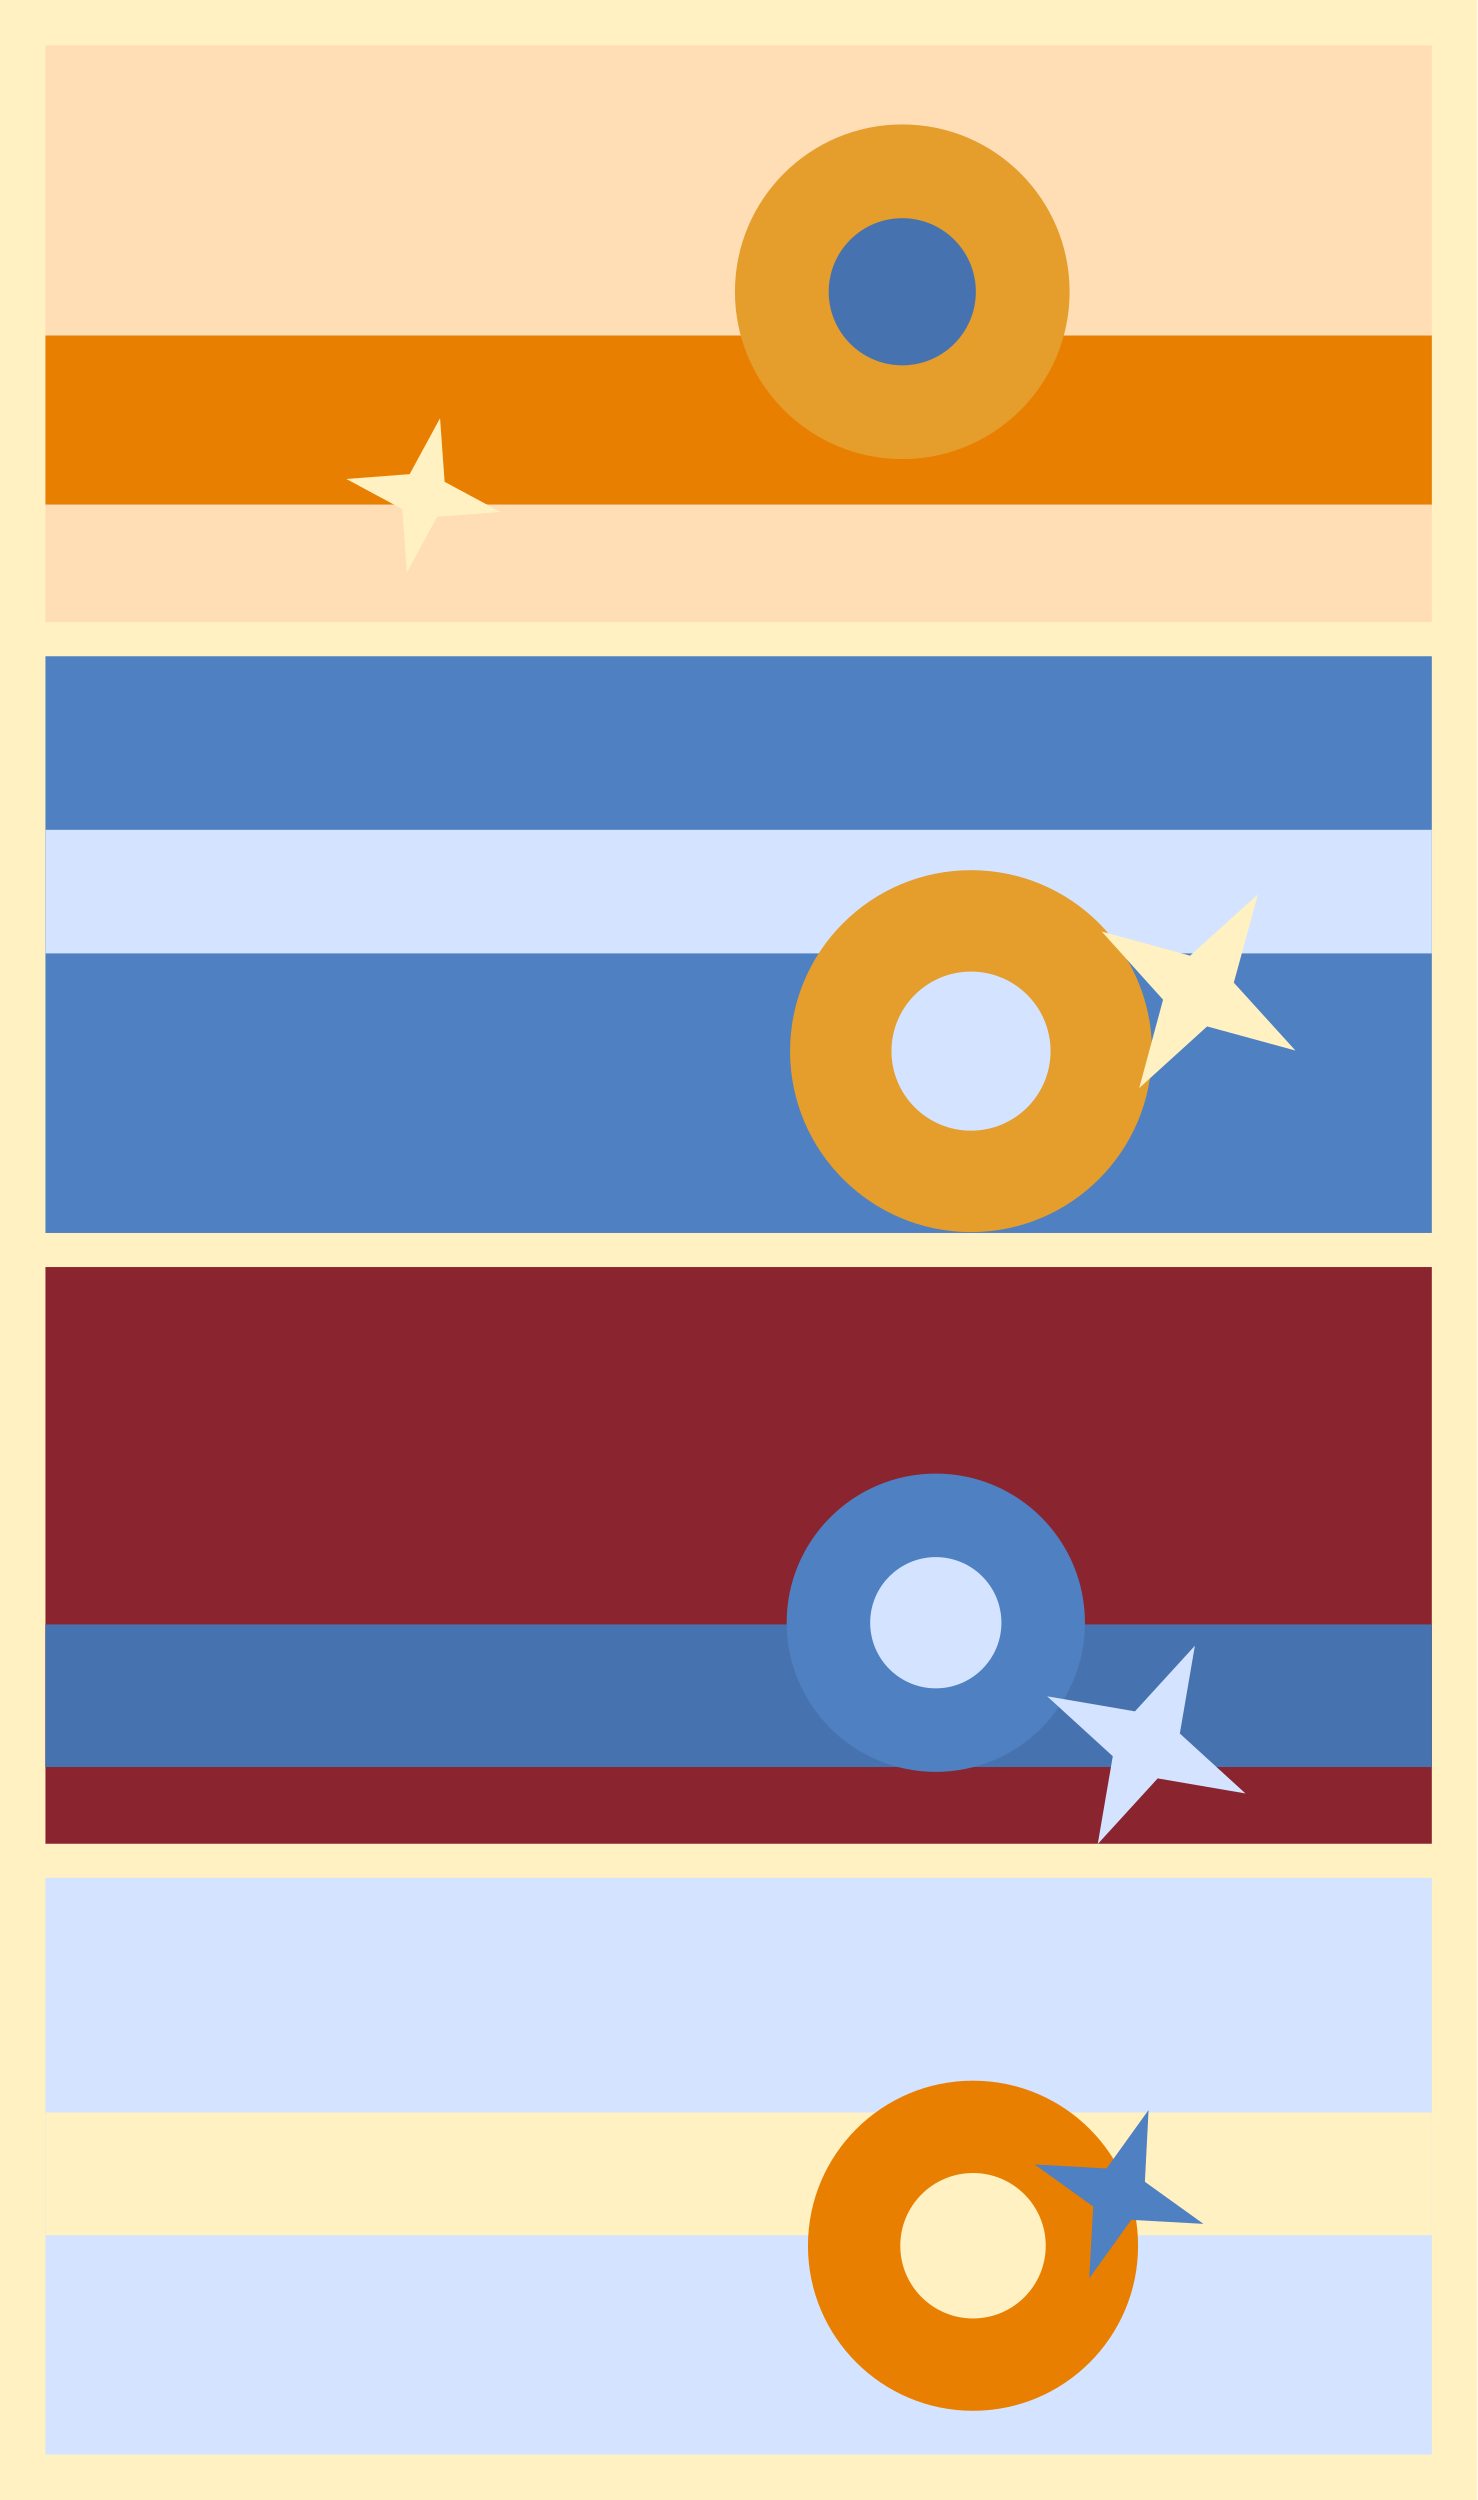
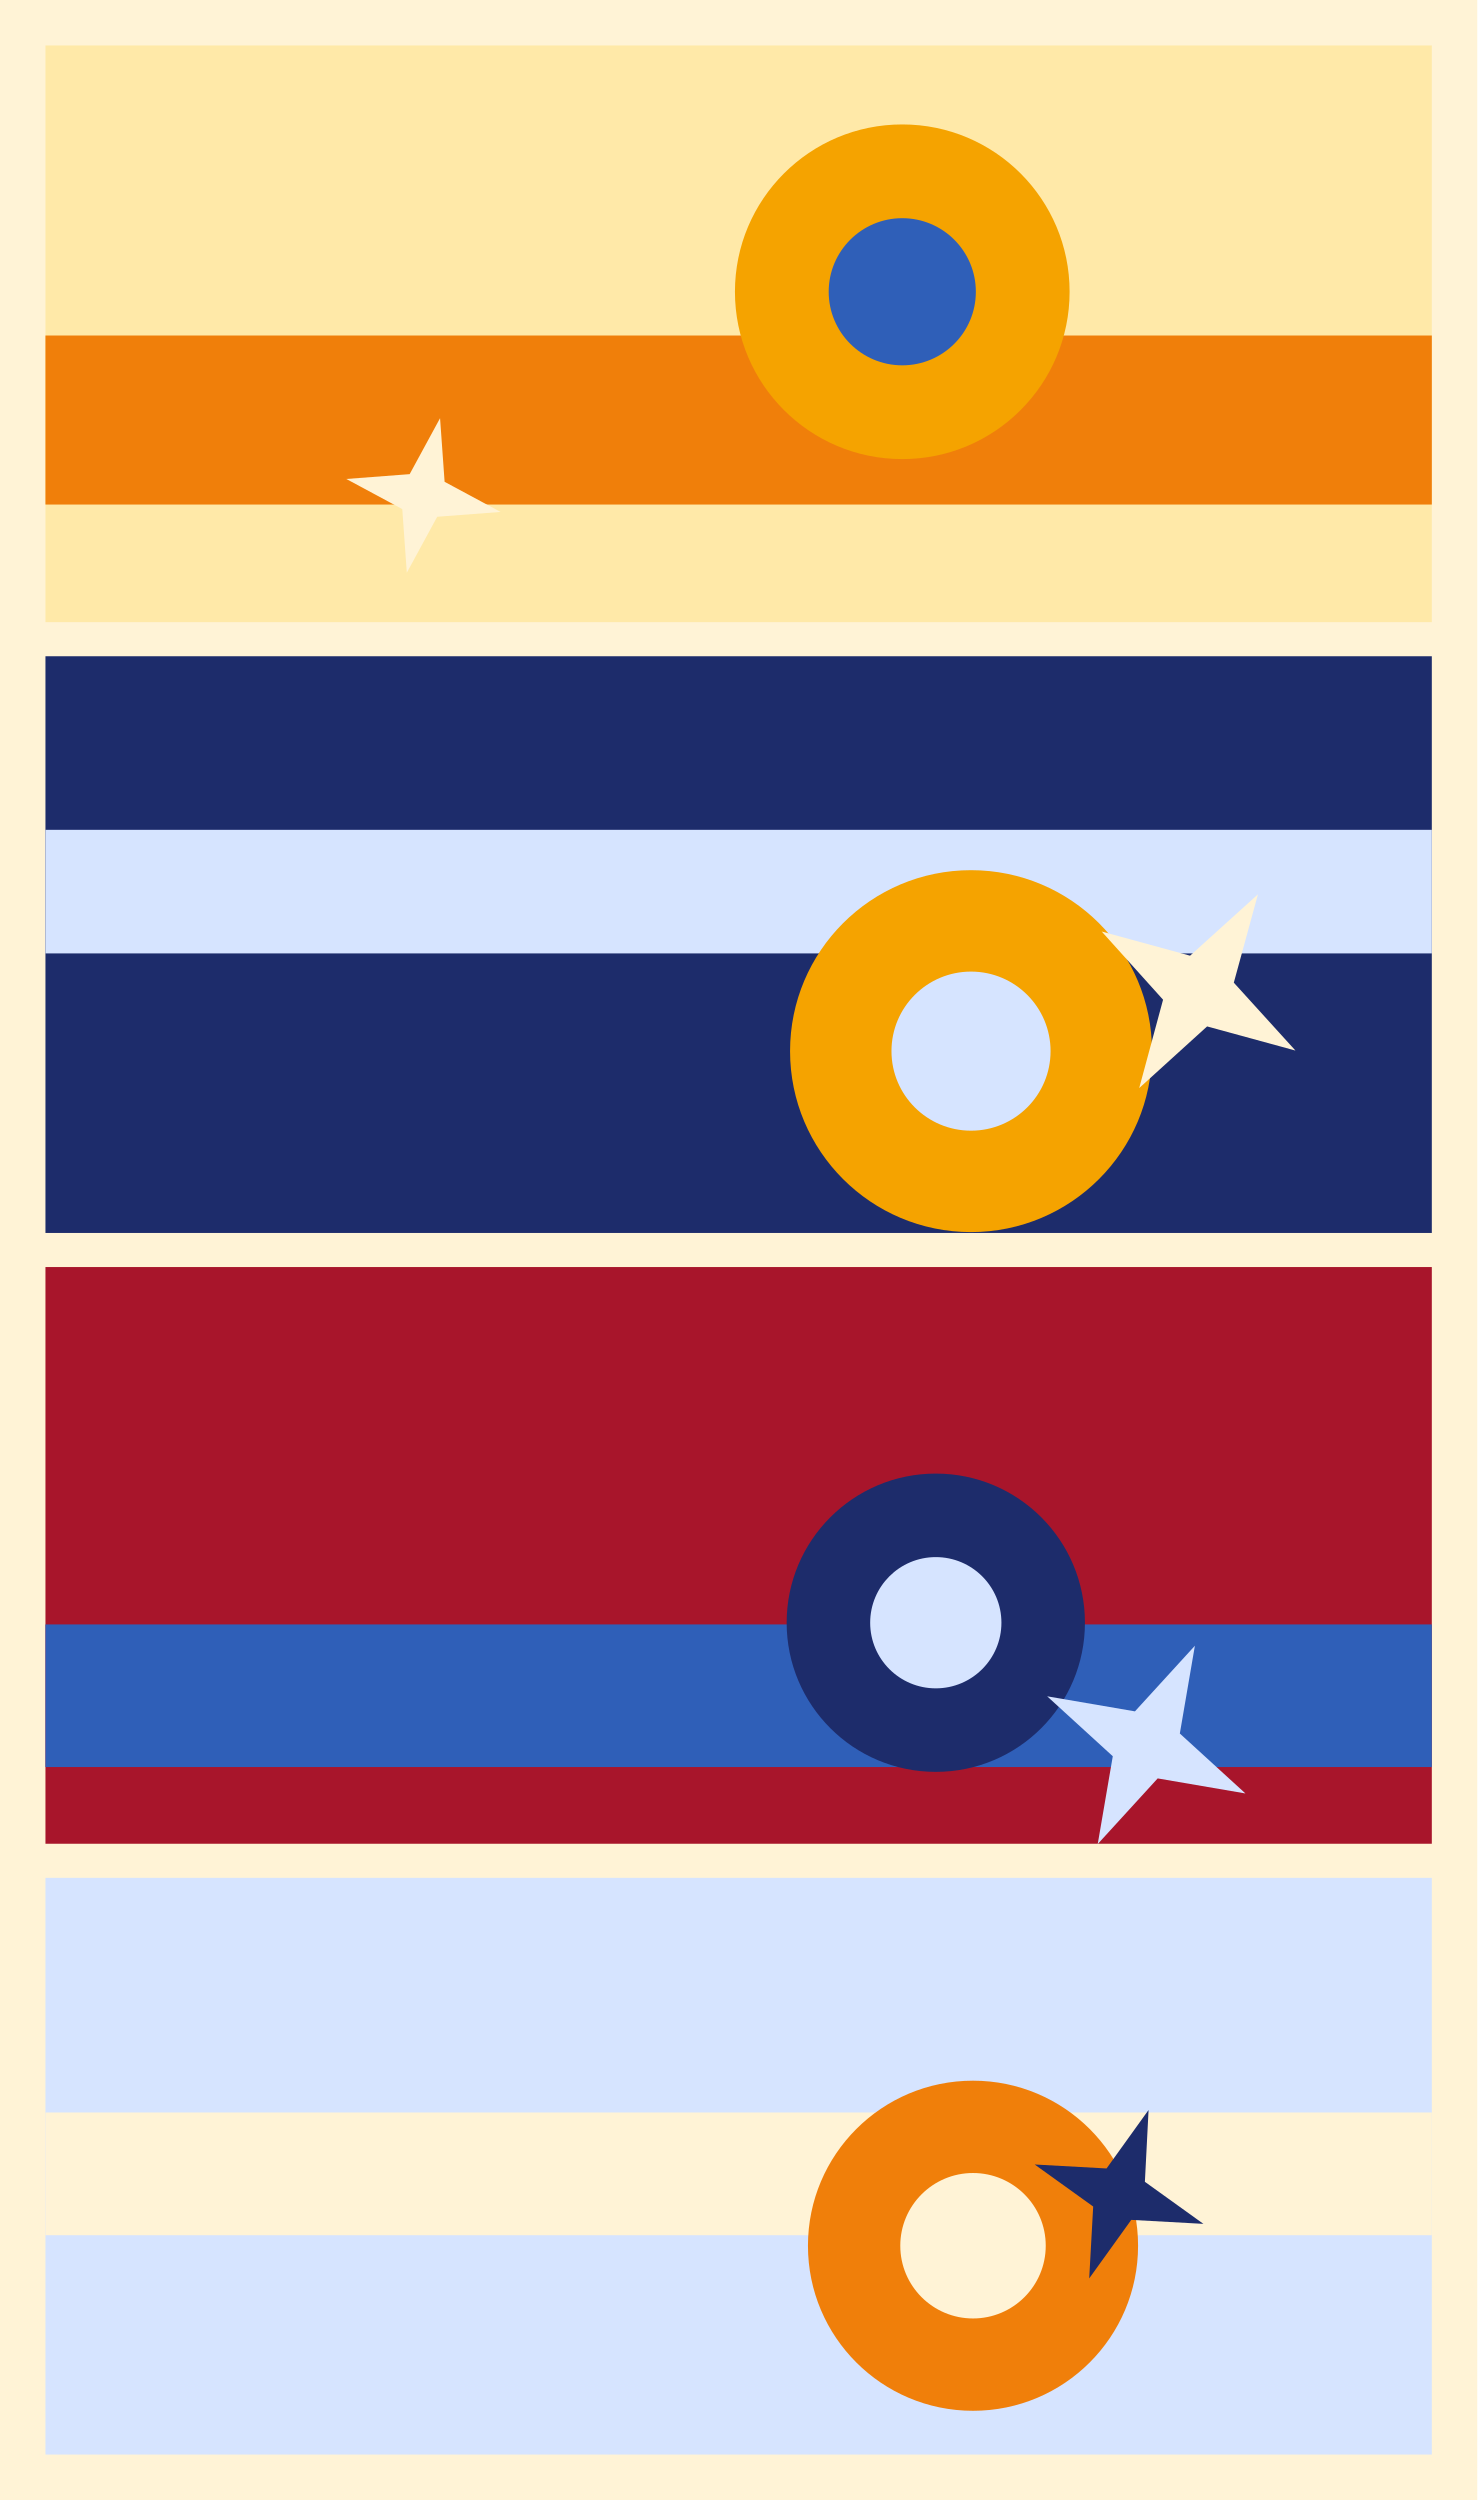
<svg xmlns="http://www.w3.org/2000/svg" viewBox="0 0 520 880" width="520" height="880" role="img">
-   <rect width="520" height="880" fill="#fff1c1" />
-   <rect x="16.0" y="16.0" width="488.0" height="203.0" fill="#ffddb5" />
-   <rect x="16.0" y="118.1" width="488.0" height="59.5" fill="#e87f00" />
-   <circle cx="317.6" cy="102.7" r="58.9" fill="#e59d2c" />
-   <circle cx="317.6" cy="102.7" r="25.9" fill="#4673af" />
-   <path d="M176.2 180.2 L153.9 181.9 L143.2 201.6 L141.6 179.2 L121.9 168.6 L144.2 166.9 L154.9 147.2 L156.5 169.6Z" fill="#fff1c1" />
-   <rect x="16.0" y="231.0" width="488.0" height="203.0" fill="#4e80c2" />
-   <rect x="16.0" y="292.1" width="488.0" height="43.5" fill="#d4e3ff" />
-   <circle cx="341.8" cy="370.0" r="63.7" fill="#e59d2c" />
-   <circle cx="341.8" cy="370.0" r="28.0" fill="#d4e3ff" />
-   <path d="M456.0 369.8 L424.9 361.3 L401.0 383.0 L409.4 351.9 L387.8 327.9 L418.9 336.4 L442.8 314.8 L434.3 345.9Z" fill="#fff1c1" />
-   <rect x="16.0" y="446.0" width="488.0" height="203.0" fill="#8a242e" />
-   <rect x="16.0" y="571.8" width="488.0" height="50.2" fill="#4673af" />
-   <circle cx="329.4" cy="571.2" r="52.5" fill="#4e80c2" />
-   <circle cx="329.4" cy="571.2" r="23.1" fill="#d4e3ff" />
-   <path d="M438.4 631.3 L407.5 626.0 L386.4 649.1 L391.7 618.2 L368.6 597.1 L399.5 602.4 L420.6 579.3 L415.3 610.2Z" fill="#d4e3ff" />
-   <rect x="16.0" y="661.0" width="488.0" height="203.0" fill="#d4e3ff" />
-   <rect x="16.0" y="743.6" width="488.0" height="43.2" fill="#fff1c1" />
-   <circle cx="342.5" cy="790.5" r="58.1" fill="#e87f00" />
-   <circle cx="342.5" cy="790.5" r="25.6" fill="#fff1c1" />
-   <path d="M423.6 782.8 L398.2 781.4 L383.4 802.0 L384.8 776.7 L364.2 761.9 L389.5 763.3 L404.3 742.7 L403.0 768.0Z" fill="#4e80c2" />
+   <rect width="520" height="880" fill="#fff3d6" />
+   <rect x="16.0" y="16.0" width="488.0" height="203.0" fill="#ffe9a8" />
+   <rect x="16.0" y="118.1" width="488.0" height="59.5" fill="#f07f0a" />
+   <circle cx="317.6" cy="102.7" r="58.9" fill="#f5a300" />
+   <circle cx="317.6" cy="102.7" r="25.9" fill="#2f5fb8" />
+   <path d="M176.2 180.2 L153.9 181.9 L143.2 201.6 L141.6 179.2 L121.9 168.6 L144.2 166.9 L154.9 147.2 L156.5 169.6Z" fill="#fff3d6" />
+   <rect x="16.0" y="231.0" width="488.0" height="203.0" fill="#1d2c6b" />
+   <rect x="16.0" y="292.1" width="488.0" height="43.5" fill="#d6e4ff" />
+   <circle cx="341.8" cy="370.0" r="63.7" fill="#f5a300" />
+   <circle cx="341.8" cy="370.0" r="28.0" fill="#d6e4ff" />
+   <path d="M456.0 369.8 L424.9 361.3 L401.0 383.0 L409.4 351.9 L387.8 327.9 L418.9 336.4 L442.8 314.8 L434.3 345.9Z" fill="#fff3d6" />
+   <rect x="16.0" y="446.0" width="488.0" height="203.0" fill="#a8152b" />
+   <rect x="16.0" y="571.8" width="488.0" height="50.2" fill="#2f5fb8" />
+   <circle cx="329.4" cy="571.2" r="52.5" fill="#1d2c6b" />
+   <circle cx="329.4" cy="571.2" r="23.1" fill="#d6e4ff" />
+   <path d="M438.4 631.3 L407.5 626.0 L386.4 649.1 L391.7 618.2 L368.6 597.1 L399.5 602.4 L420.6 579.3 L415.3 610.2Z" fill="#d6e4ff" />
+   <rect x="16.0" y="661.0" width="488.0" height="203.0" fill="#d6e4ff" />
+   <rect x="16.0" y="743.6" width="488.0" height="43.2" fill="#fff3d6" />
+   <circle cx="342.5" cy="790.5" r="58.1" fill="#f07f0a" />
+   <circle cx="342.5" cy="790.5" r="25.6" fill="#fff3d6" />
+   <path d="M423.6 782.8 L398.2 781.4 L383.4 802.0 L384.8 776.7 L364.2 761.9 L389.5 763.3 L404.3 742.7 L403.0 768.0Z" fill="#1d2c6b" />
</svg>
